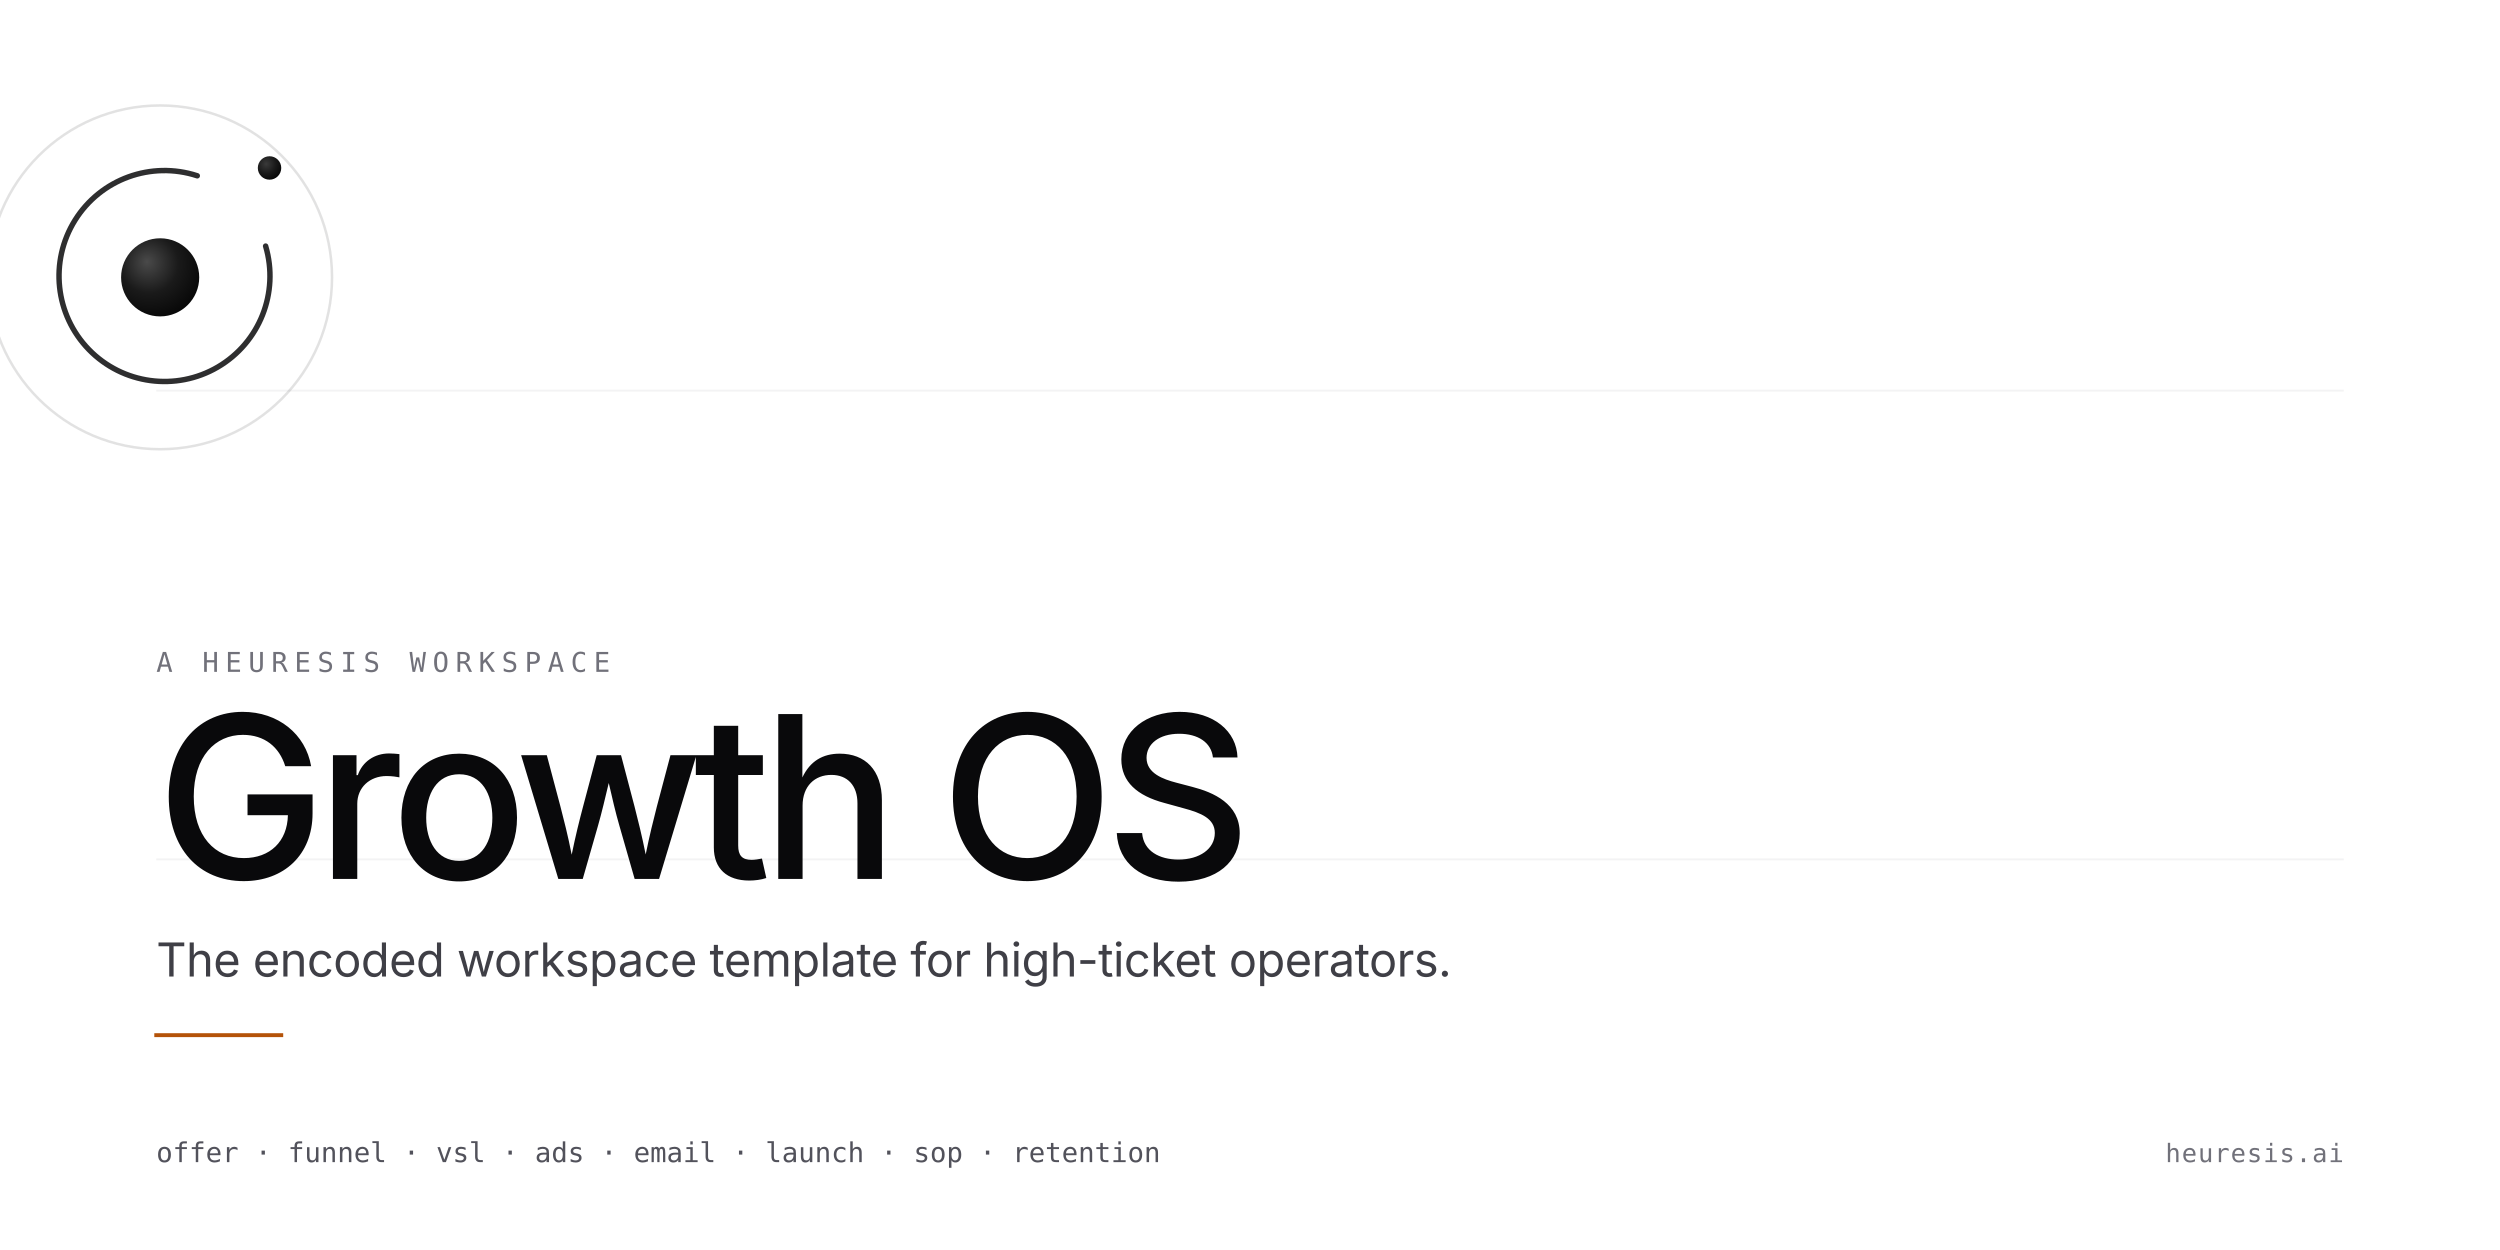
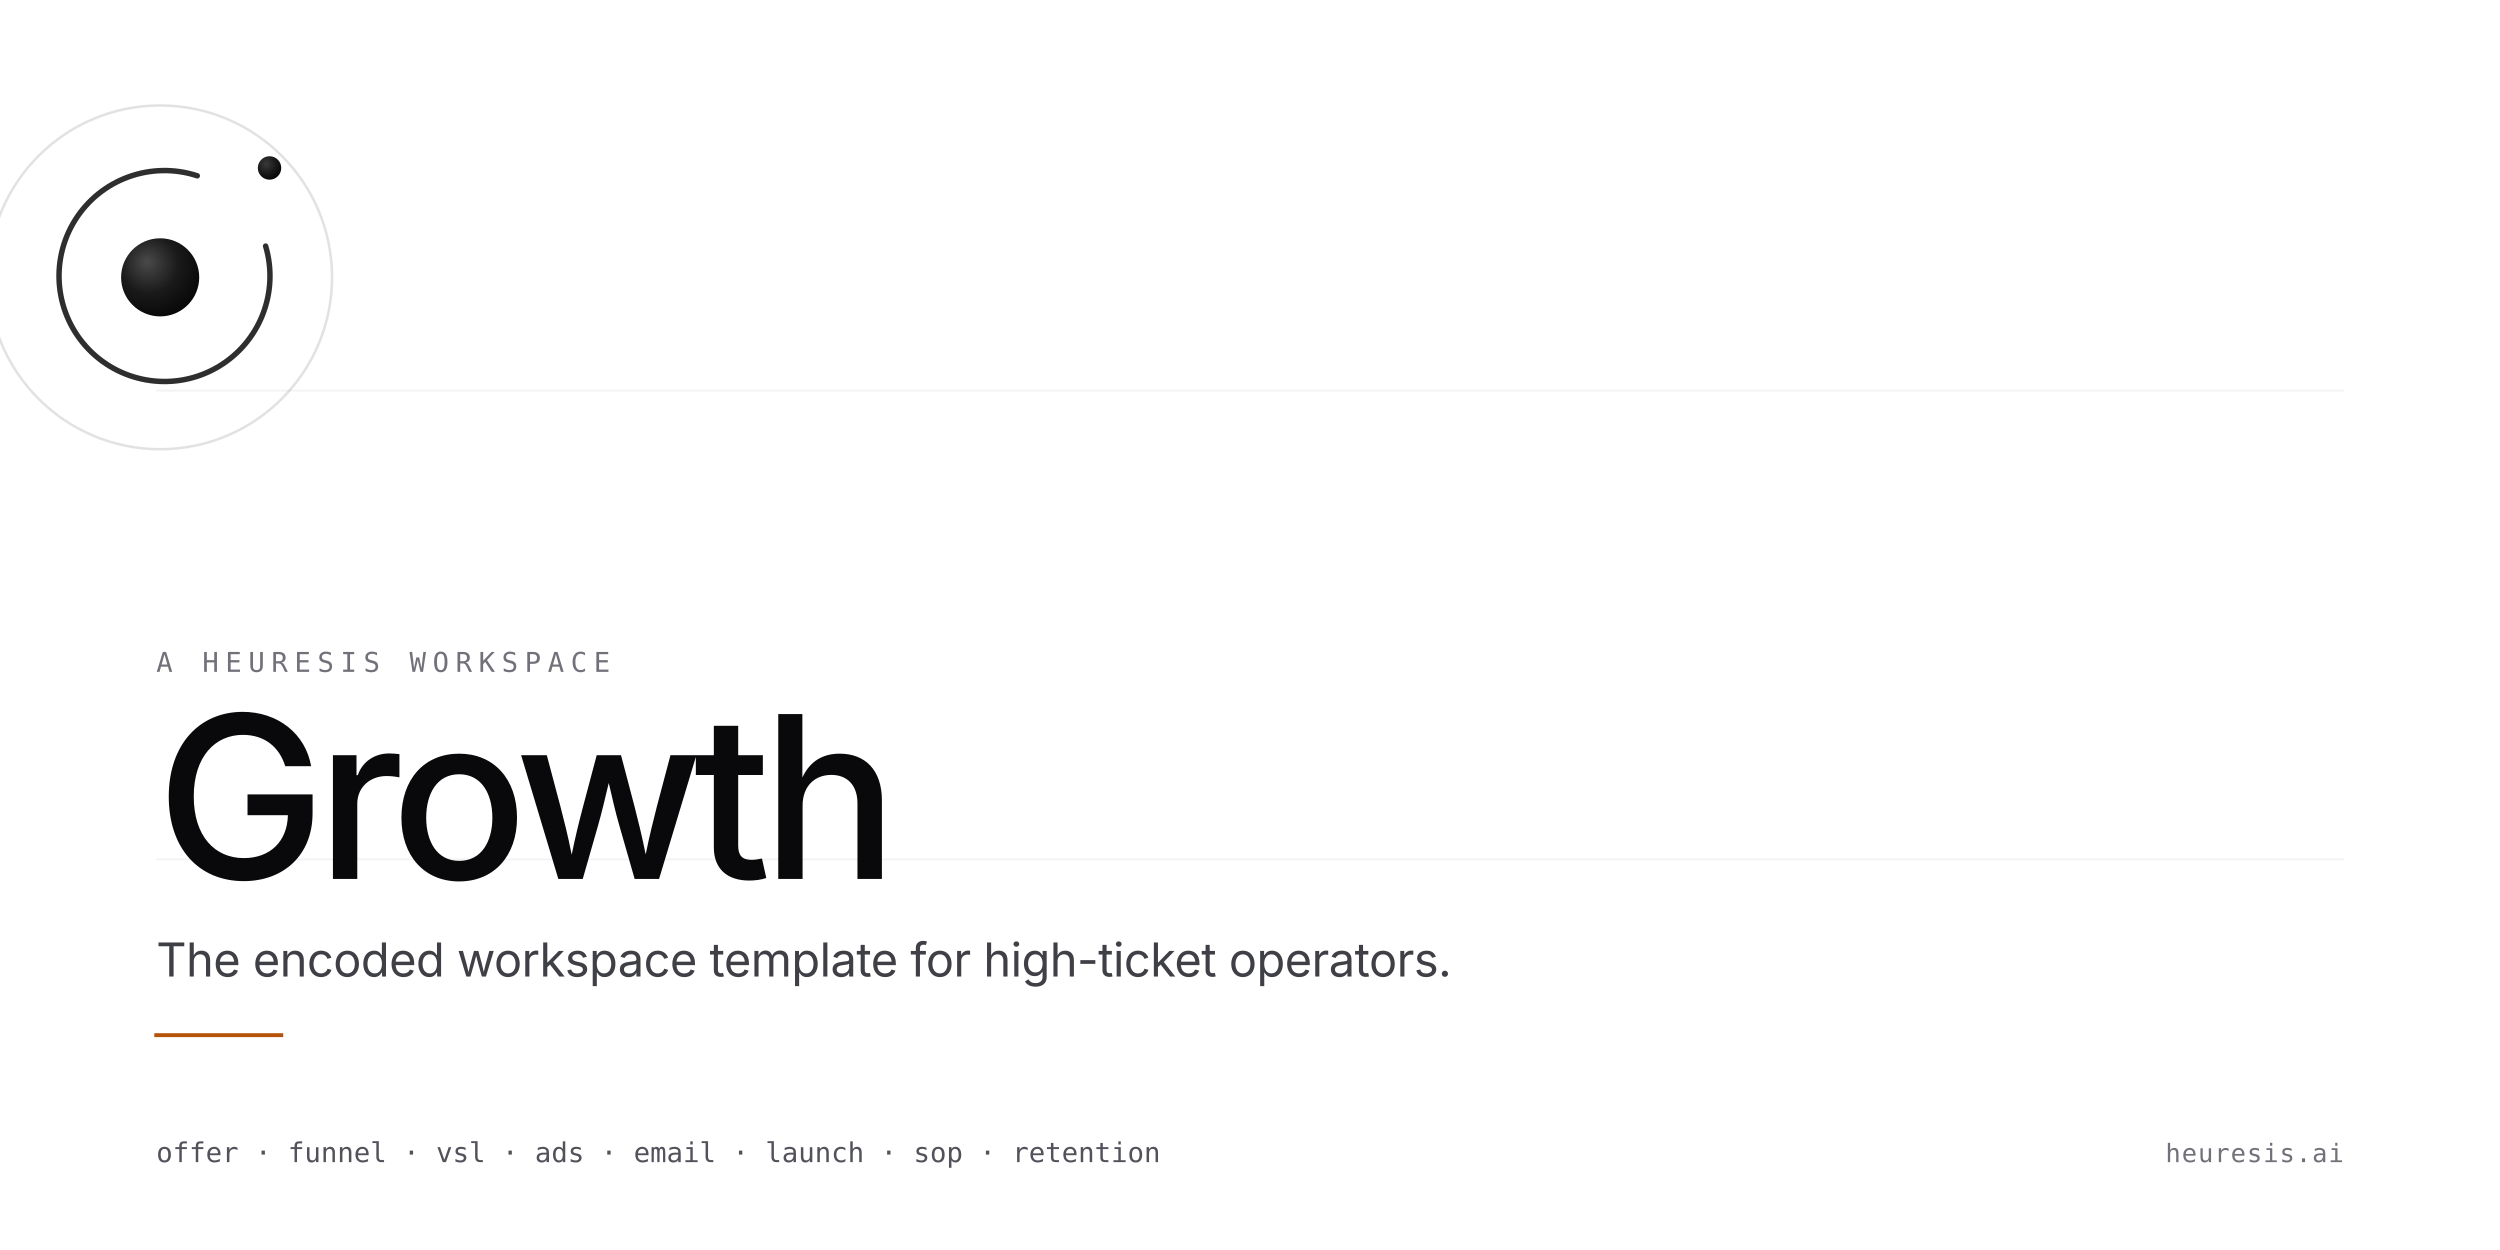
- <svg xmlns="http://www.w3.org/2000/svg" viewBox="0 0 1280 640" width="1280" height="640" role="img" aria-label="Growth OS — a Heuresis workspace template">
+ <svg xmlns="http://www.w3.org/2000/svg" viewBox="0 0 1280 640" width="1280" height="640" role="img" aria-label="Growth — a Heuresis workspace template">
  <defs>
    <radialGradient id="gs-core-l" cx="38%" cy="35%" r="68%" fx="33%" fy="30%">
      <stop offset="0%" stop-color="#4A4A4A" />
      <stop offset="55%" stop-color="#1A1A1A" />
      <stop offset="100%" stop-color="#080808" />
    </radialGradient>
    <radialGradient id="gs-particle-l" cx="36%" cy="33%" r="70%">
      <stop offset="0%" stop-color="#3A3A3A" />
      <stop offset="60%" stop-color="#181818" />
      <stop offset="100%" stop-color="#080808" />
    </radialGradient>
    <style>
      .gs-title { font-family: "Geist", "Inter", system-ui, -apple-system, "Segoe UI", Roboto, sans-serif; font-weight: 500; letter-spacing: -0.04em; fill: #09090b; }
      .gs-subtitle { font-family: "Geist", "Inter", system-ui, -apple-system, "Segoe UI", Roboto, sans-serif; font-weight: 400; letter-spacing: -0.01em; fill: #3f3f46; }
      .gs-tagline { font-family: "Geist Mono", "JetBrains Mono", "SF Mono", Menlo, Consolas, monospace; font-weight: 400; fill: #52525b; }
      .gs-label { font-family: "Geist Mono", "JetBrains Mono", "SF Mono", Menlo, Consolas, monospace; font-weight: 500; letter-spacing: 0.24em; text-transform: uppercase; fill: #71717a; }
      .gs-meta { font-family: "Geist Mono", "JetBrains Mono", "SF Mono", Menlo, Consolas, monospace; font-weight: 400; letter-spacing: 0.04em; fill: #71717a; }
    </style>
  </defs>
  <rect width="1280" height="640" fill="#ffffff" />
  <g transform="translate(80 200)" opacity="0.05">
    <path d="M 0 0 L 1120 0" stroke="#09090b" stroke-width="1" />
    <path d="M 0 240 L 1120 240" stroke="#09090b" stroke-width="1" />
  </g>
  <g transform="translate(80 140)">
    <g transform="translate(-128 -128) scale(1)">
      <g transform="translate(-126 -126) scale(1)">
        <circle cx="256" cy="256" r="88" fill="none" stroke="#09090b" stroke-width="1.3" opacity="0.12" />
        <path d="M 310,240 A 54,54 0 1,1 275,204" fill="none" stroke="#09090b" stroke-width="2.8" stroke-linecap="round" opacity="0.85" />
        <circle cx="256" cy="256" r="20" fill="url(#gs-core-l)" />
        <circle cx="312" cy="200" r="6" fill="url(#gs-particle-l)" />
      </g>
    </g>
  </g>
  <g transform="translate(80 0)">
    <text class="gs-label" x="0" y="344" font-size="14">A  HEURESIS  WORKSPACE</text>
-     <text class="gs-title" x="0" y="450" font-size="116">Growth OS</text>
+     <text class="gs-title" x="0" y="450" font-size="116">Growth</text>
    <text class="gs-subtitle" x="0" y="500" font-size="24">The encoded workspace template for high-ticket operators.</text>
    <line x1="0" y1="530" x2="64" y2="530" stroke="#b45309" stroke-width="2" stroke-linecap="square" />
  </g>
  <g transform="translate(80 595)">
    <text class="gs-tagline" x="0" y="0" font-size="14">offer  ·  funnel  ·  vsl  ·  ads  ·  email  ·  launch  ·  sop  ·  retention</text>
  </g>
  <g transform="translate(1200 595)">
    <text class="gs-meta" x="0" y="0" font-size="13" text-anchor="end">heuresis.ai</text>
  </g>
</svg>
